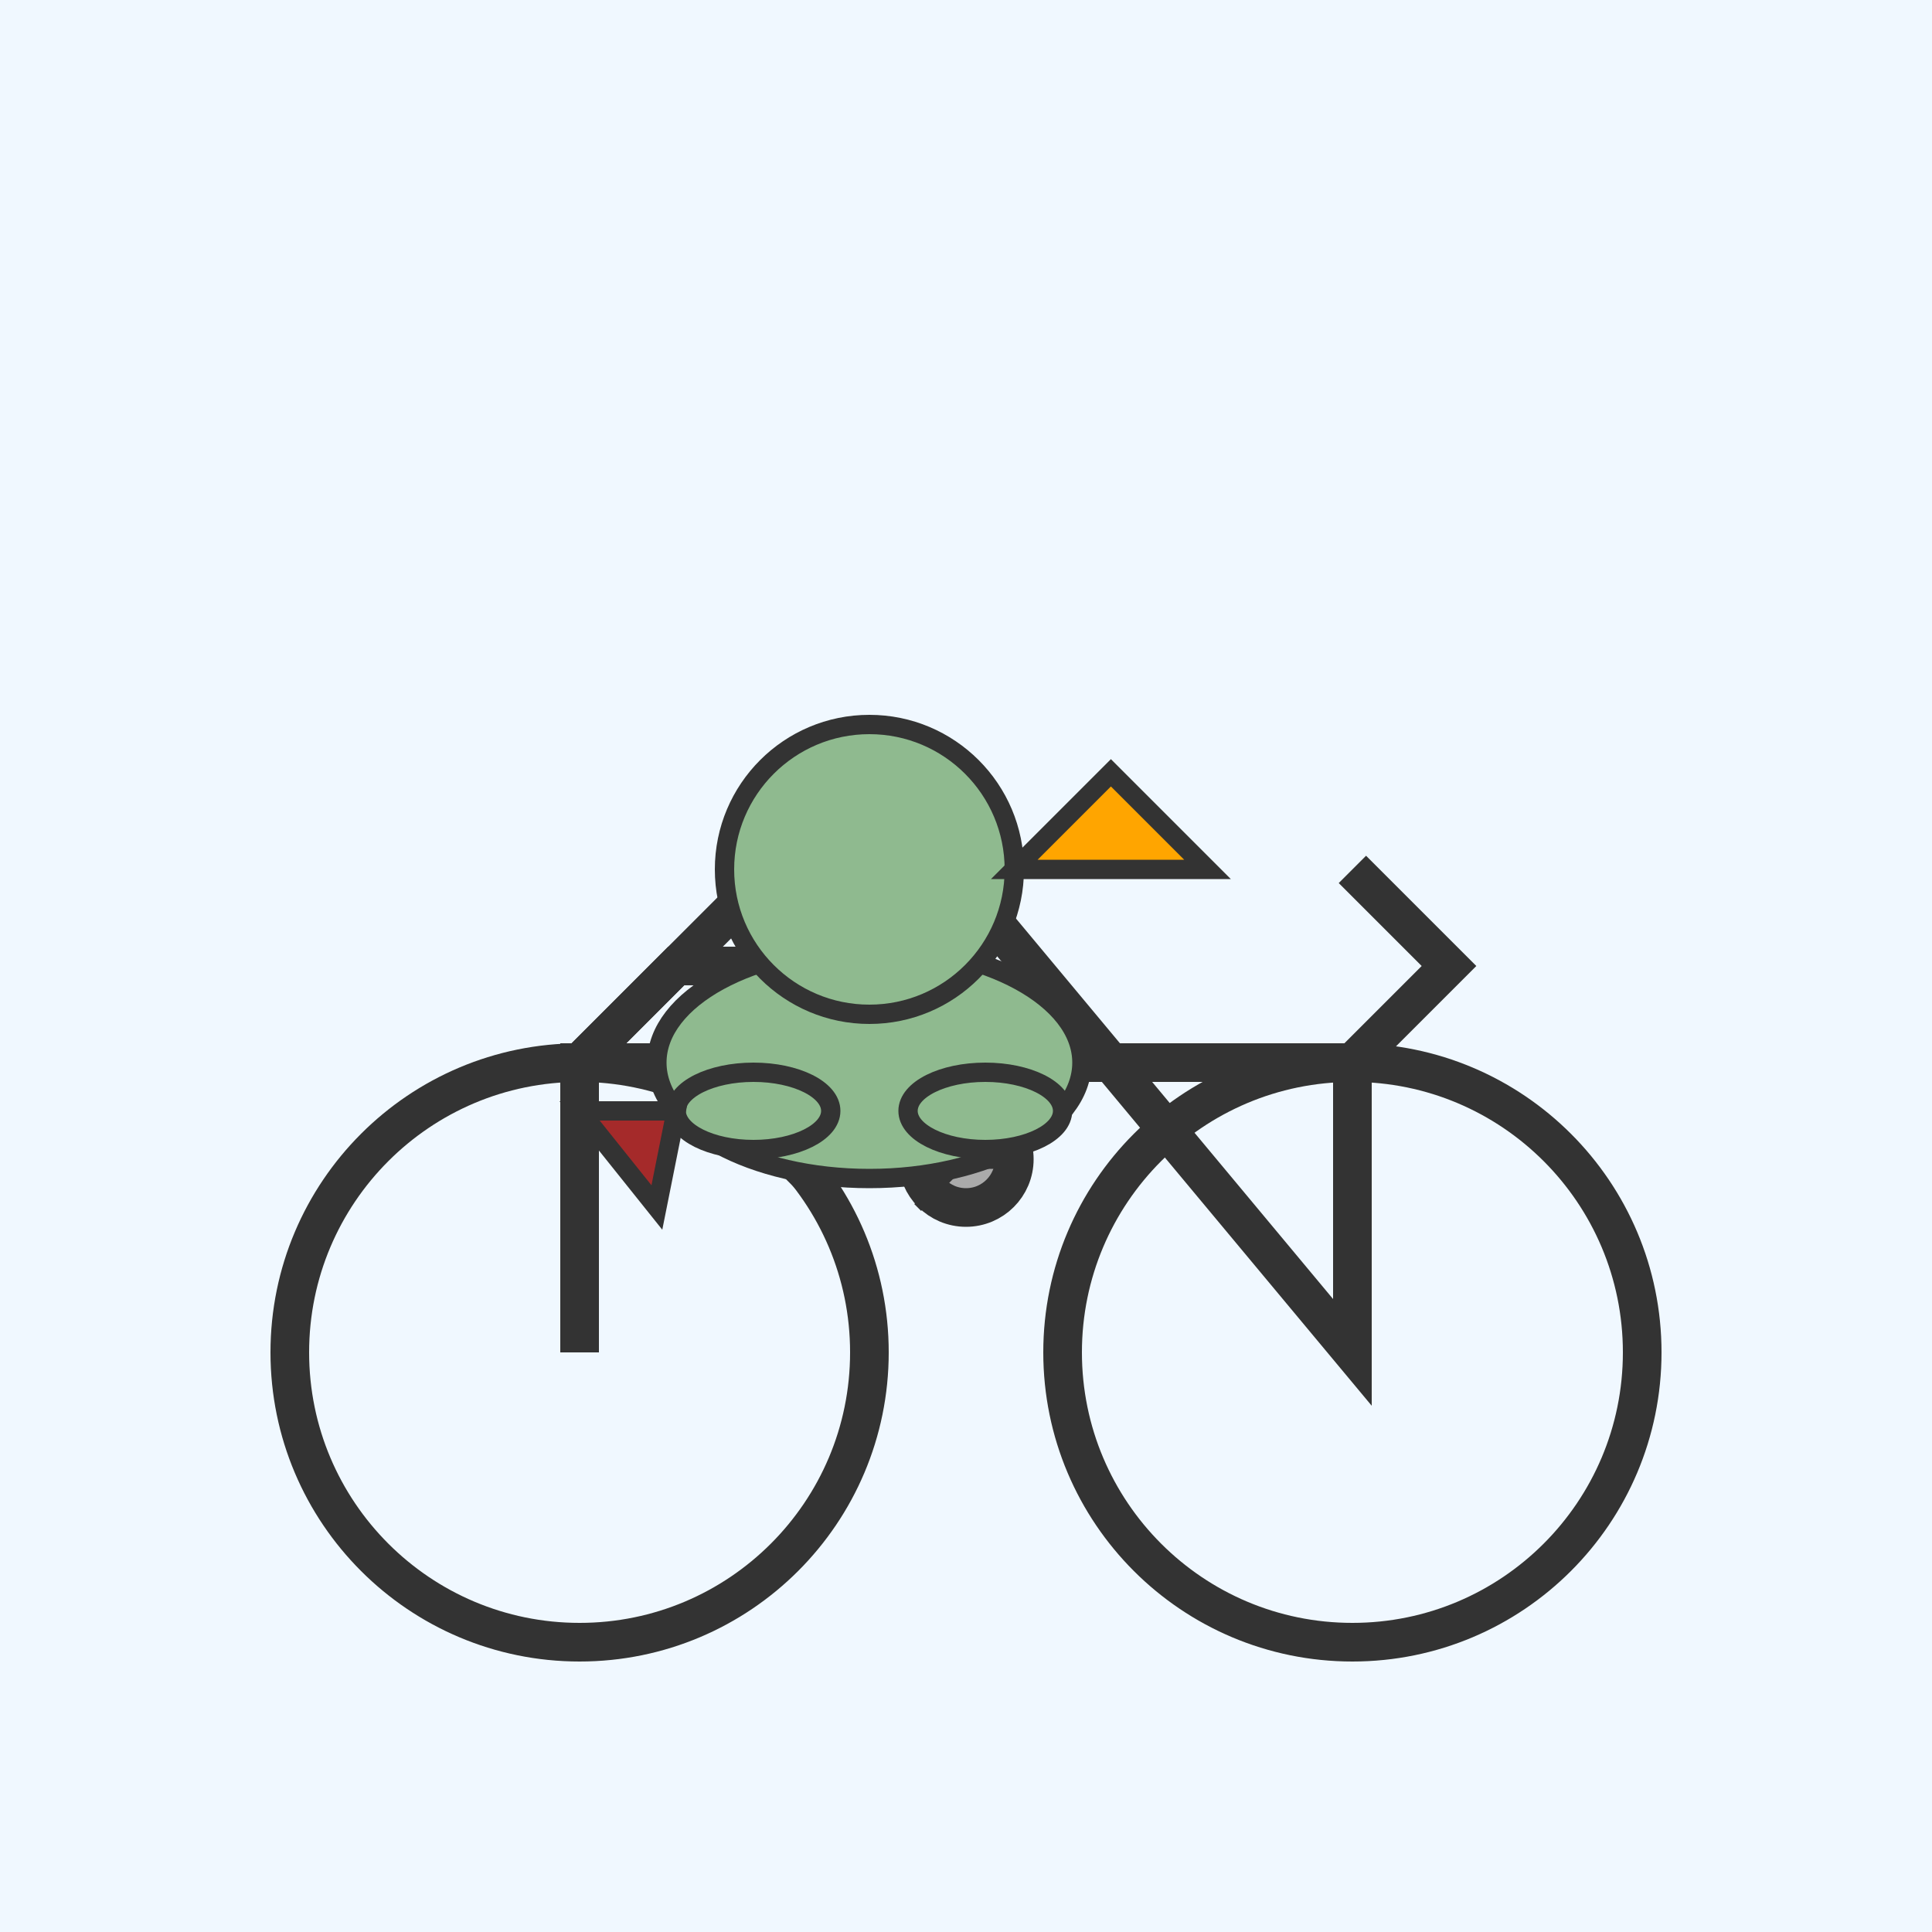
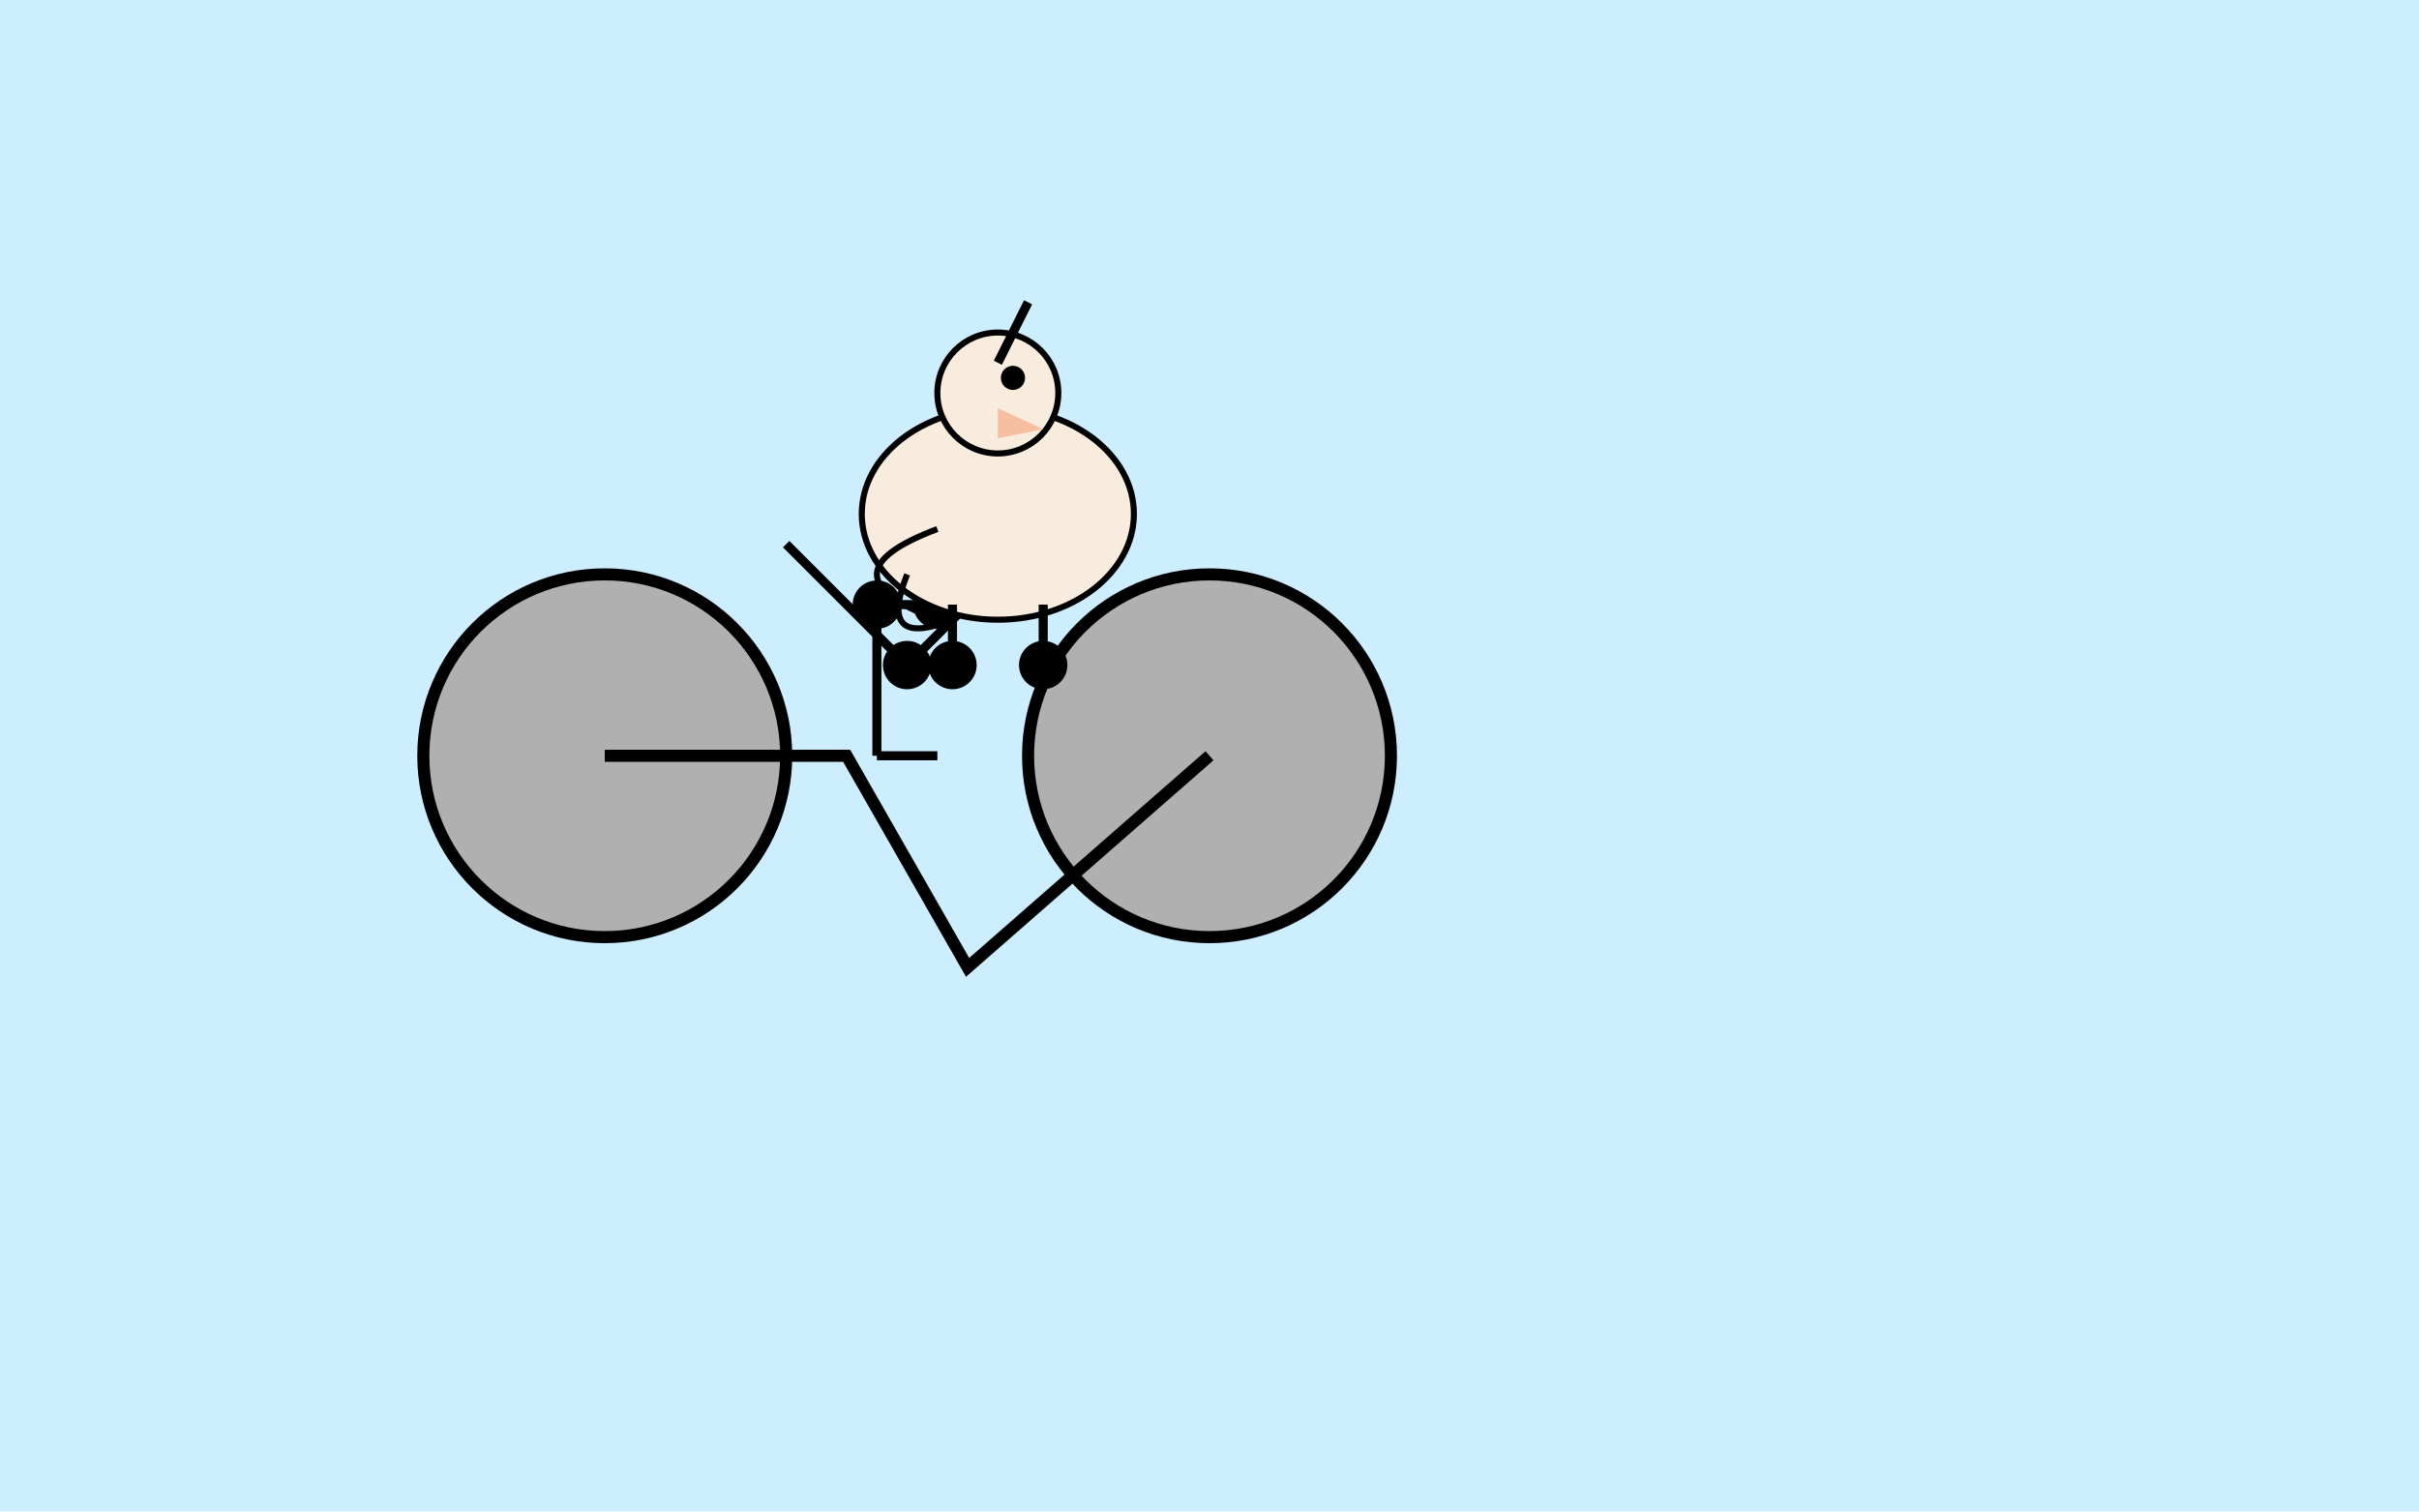
- <svg xmlns="http://www.w3.org/2000/svg" width="200" height="200" viewBox="0 0 200 200">
-   <rect width="100%" height="100%" fill="#f0f8ff" />
-   <g id="bicycle" stroke="#333" stroke-width="4" fill="none">
-     <circle cx="60" cy="140" r="30" fill="none" />
-     <circle cx="140" cy="140" r="30" fill="none" />
-     <path d="M60 140 L60 110 L140 110 L140 140 L90 80 L60 110" />
-     <path d="M60 110 L70 100 L80 100 L90 110" />
-     <line x1="140" y1="140" x2="140" y2="110" />
-     <path d="M140 110 L150 100 L140 90" />
-     <circle cx="100" cy="120" r="5" fill="#aaa" />
-     <line x1="95" y1="120" x2="105" y2="120" stroke-width="2" />
+ <svg xmlns="http://www.w3.org/2000/svg" width="800" height="500" viewBox="0 0 800 500" preserveAspectRatio="xMidYMid meet">
+   <rect width="100%" height="100%" fill="#cceeff" />
+   <g id="bicycle" transform="translate(300,250)">
+     <circle cx="-100" cy="0" r="60" fill="#b0b0b0" stroke="black" stroke-width="4" />
+     <circle cx="100" cy="0" r="60" fill="#b0b0b0" stroke="black" stroke-width="4" />
+     <path d="         M -100 0         L -20 0         L 20 70         L 100 0       " fill="none" stroke="black" stroke-width="4" />
+     <line x1="-10" y1="0" x2="10" y2="0" stroke="black" stroke-width="3" />
+     <line x1="0" y1="-30" x2="40" y2="-70" stroke="black" stroke-width="3" />
+     <line x1="0" y1="-30" x2="-40" y2="-70" stroke="black" stroke-width="3" />
+     <circle cx="0" cy="-30" r="8" fill="black" />
+     <line x1="-10" y1="0" x2="-10" y2="-50" stroke="black" stroke-width="3" />
+     <line x1="-10" y1="-50" x2="10" y2="-50" stroke="black" stroke-width="3" />
+     <circle cx="-10" cy="-50" r="8" fill="black" />
+     <circle cx="10" cy="-50" r="8" fill="black" />
  </g>
-   <g id="pelican" fill="#8fba8f" stroke="#333" stroke-width="2">
-     <ellipse cx="90" cy="110" rx="22" ry="12" />
-     <circle cx="90" cy="90" r="15" />
-     <polygon points="105,90 125,90 115,80" fill="orange" />
-     <ellipse cx="78" cy="115" rx="8" ry="4" />
-     <ellipse cx="102" cy="115" rx="8" ry="4" />
-     <polygon points="60,115 70,115 68,125" fill="brown" />
-     <line x1="80" y1="120" x2="85" y2="125" stroke-width="1" />
-     <line x1="100" y1="120" x2="95" y2="125" stroke-width="1" />
+   <g id="pelican" transform="translate(330,170)">
+     <ellipse cx="0" cy="0" rx="45" ry="35" fill="#f7ecdd" stroke="black" stroke-width="2" />
+     <circle cx="0" cy="-40" r="20" fill="#f7ecdd" stroke="black" stroke-width="2" />
+     <circle cx="5" cy="-45" r="4" fill="black" />
+     <path d="M 0 -35 L 15 -28 L 0 -25 Z" fill="#f7bfa0" />
+     <path d="M -20 5 Q -60 20 -20 35" fill="none" stroke="black" stroke-width="2" />
+     <path d="M -30 20 Q -40 45 -15 35" fill="none" stroke="black" stroke-width="2" />
+     <line x1="-15" y1="30" x2="-15" y2="50" stroke="black" stroke-width="3" />
+     <line x1="15" y1="30" x2="15" y2="50" stroke="black" stroke-width="3" />
+     <circle cx="-15" cy="50" r="8" fill="black" />
+     <circle cx="15" cy="50" r="8" fill="black" />
+     <line x1="0" y1="-50" x2="10" y2="-70" stroke="black" stroke-width="3" />
  </g>
</svg>
